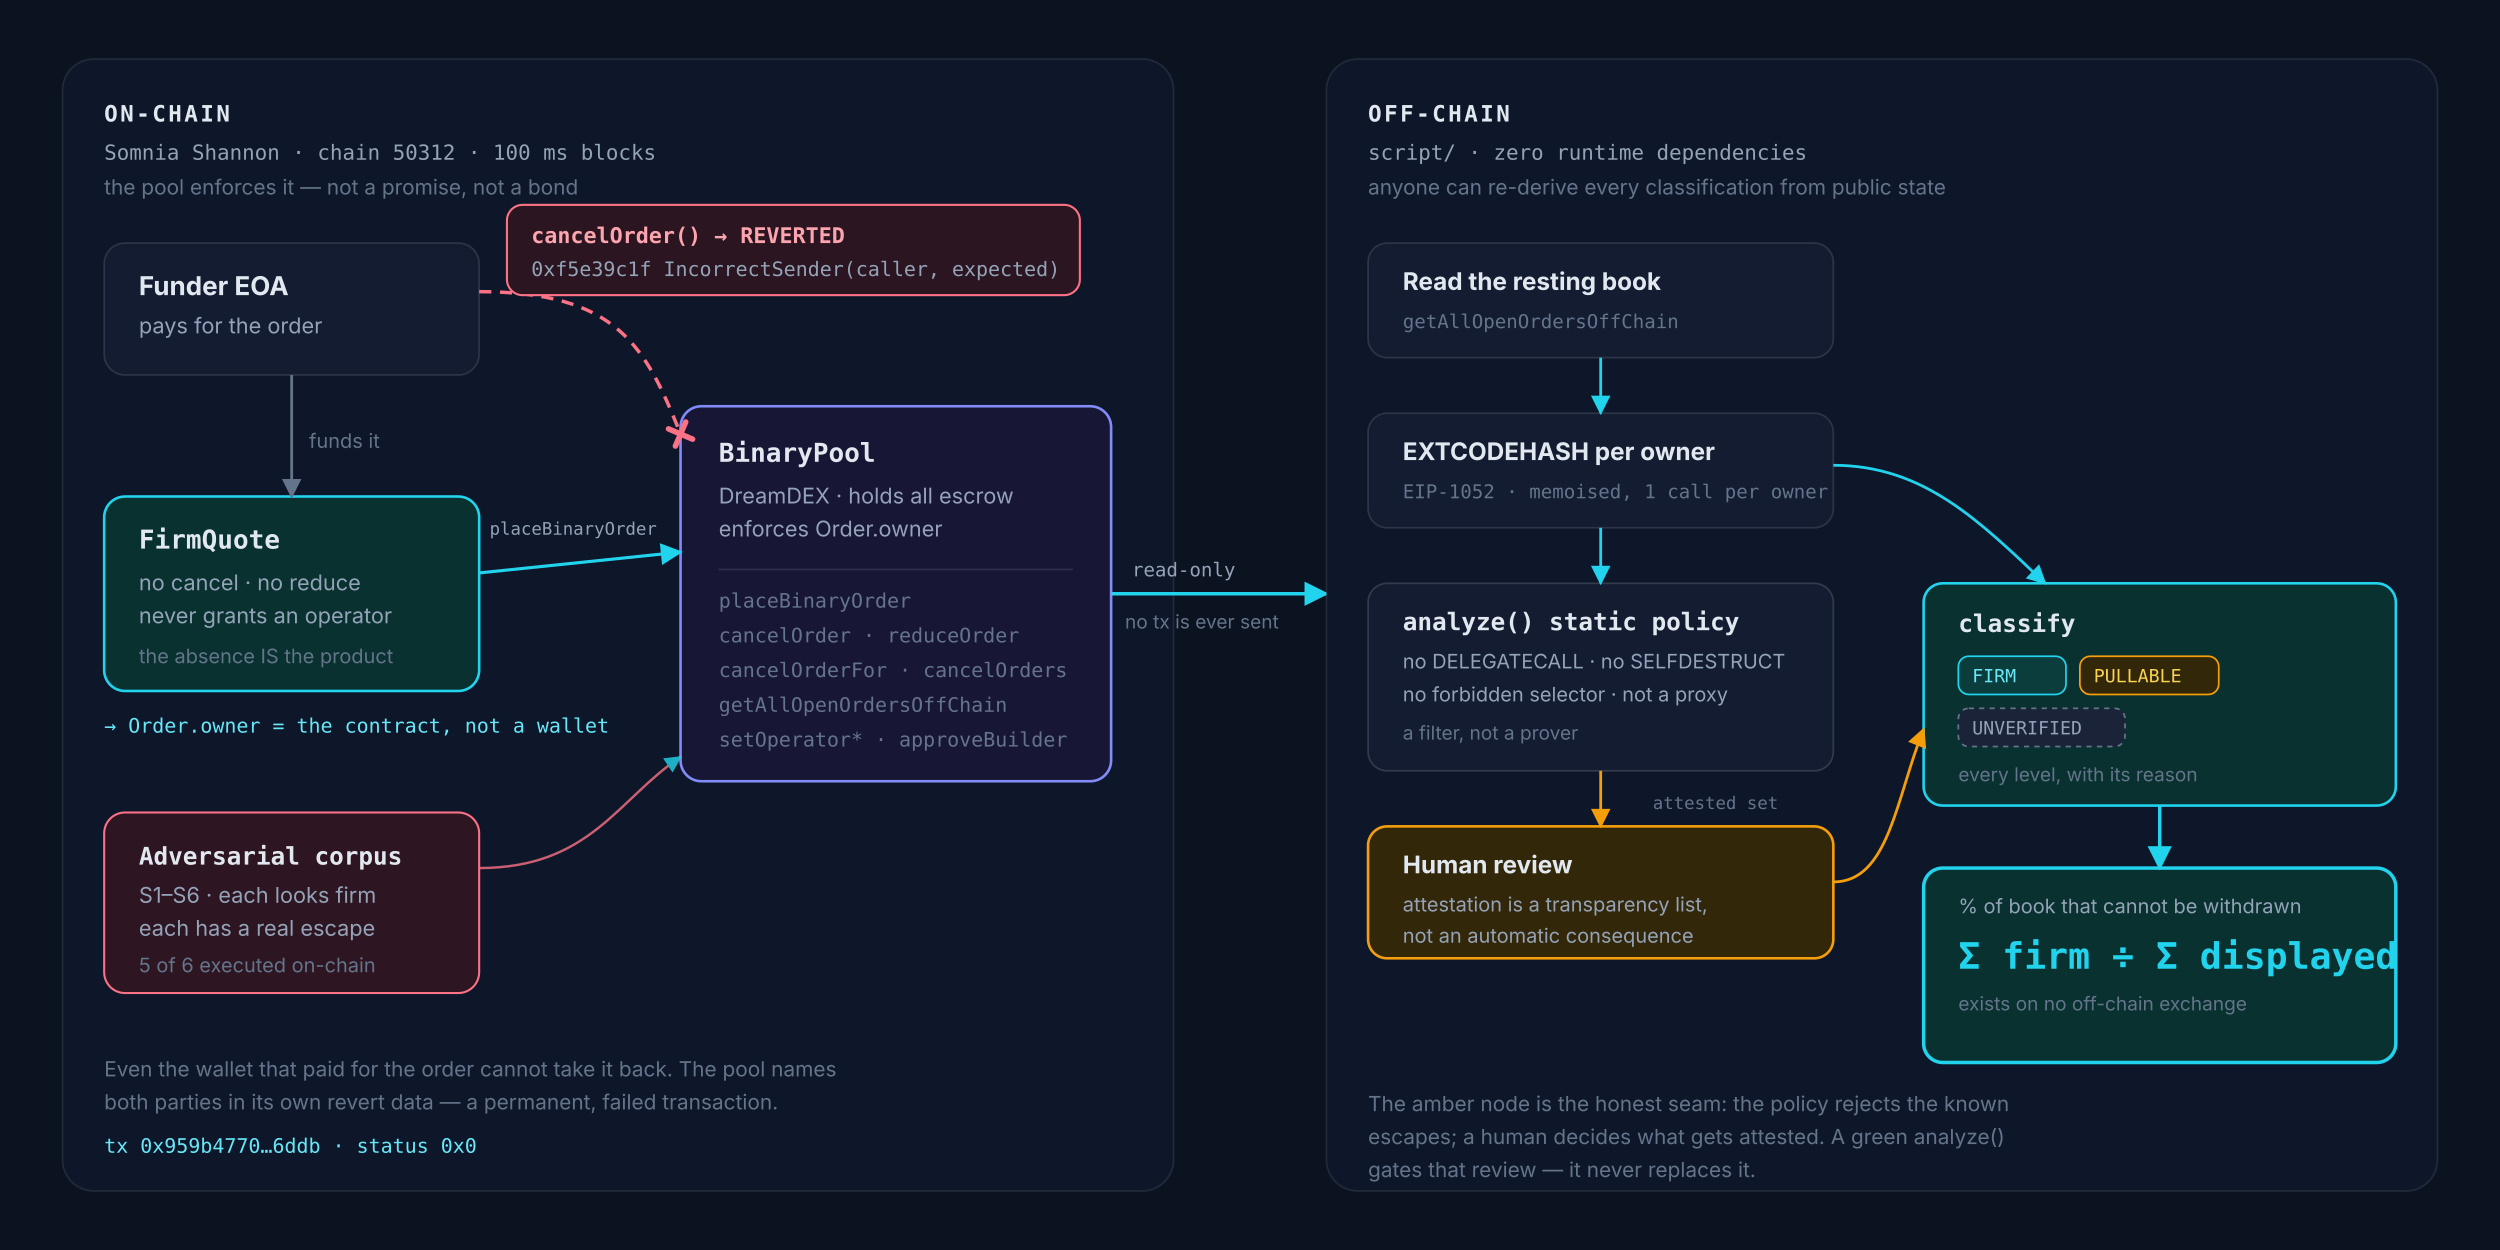
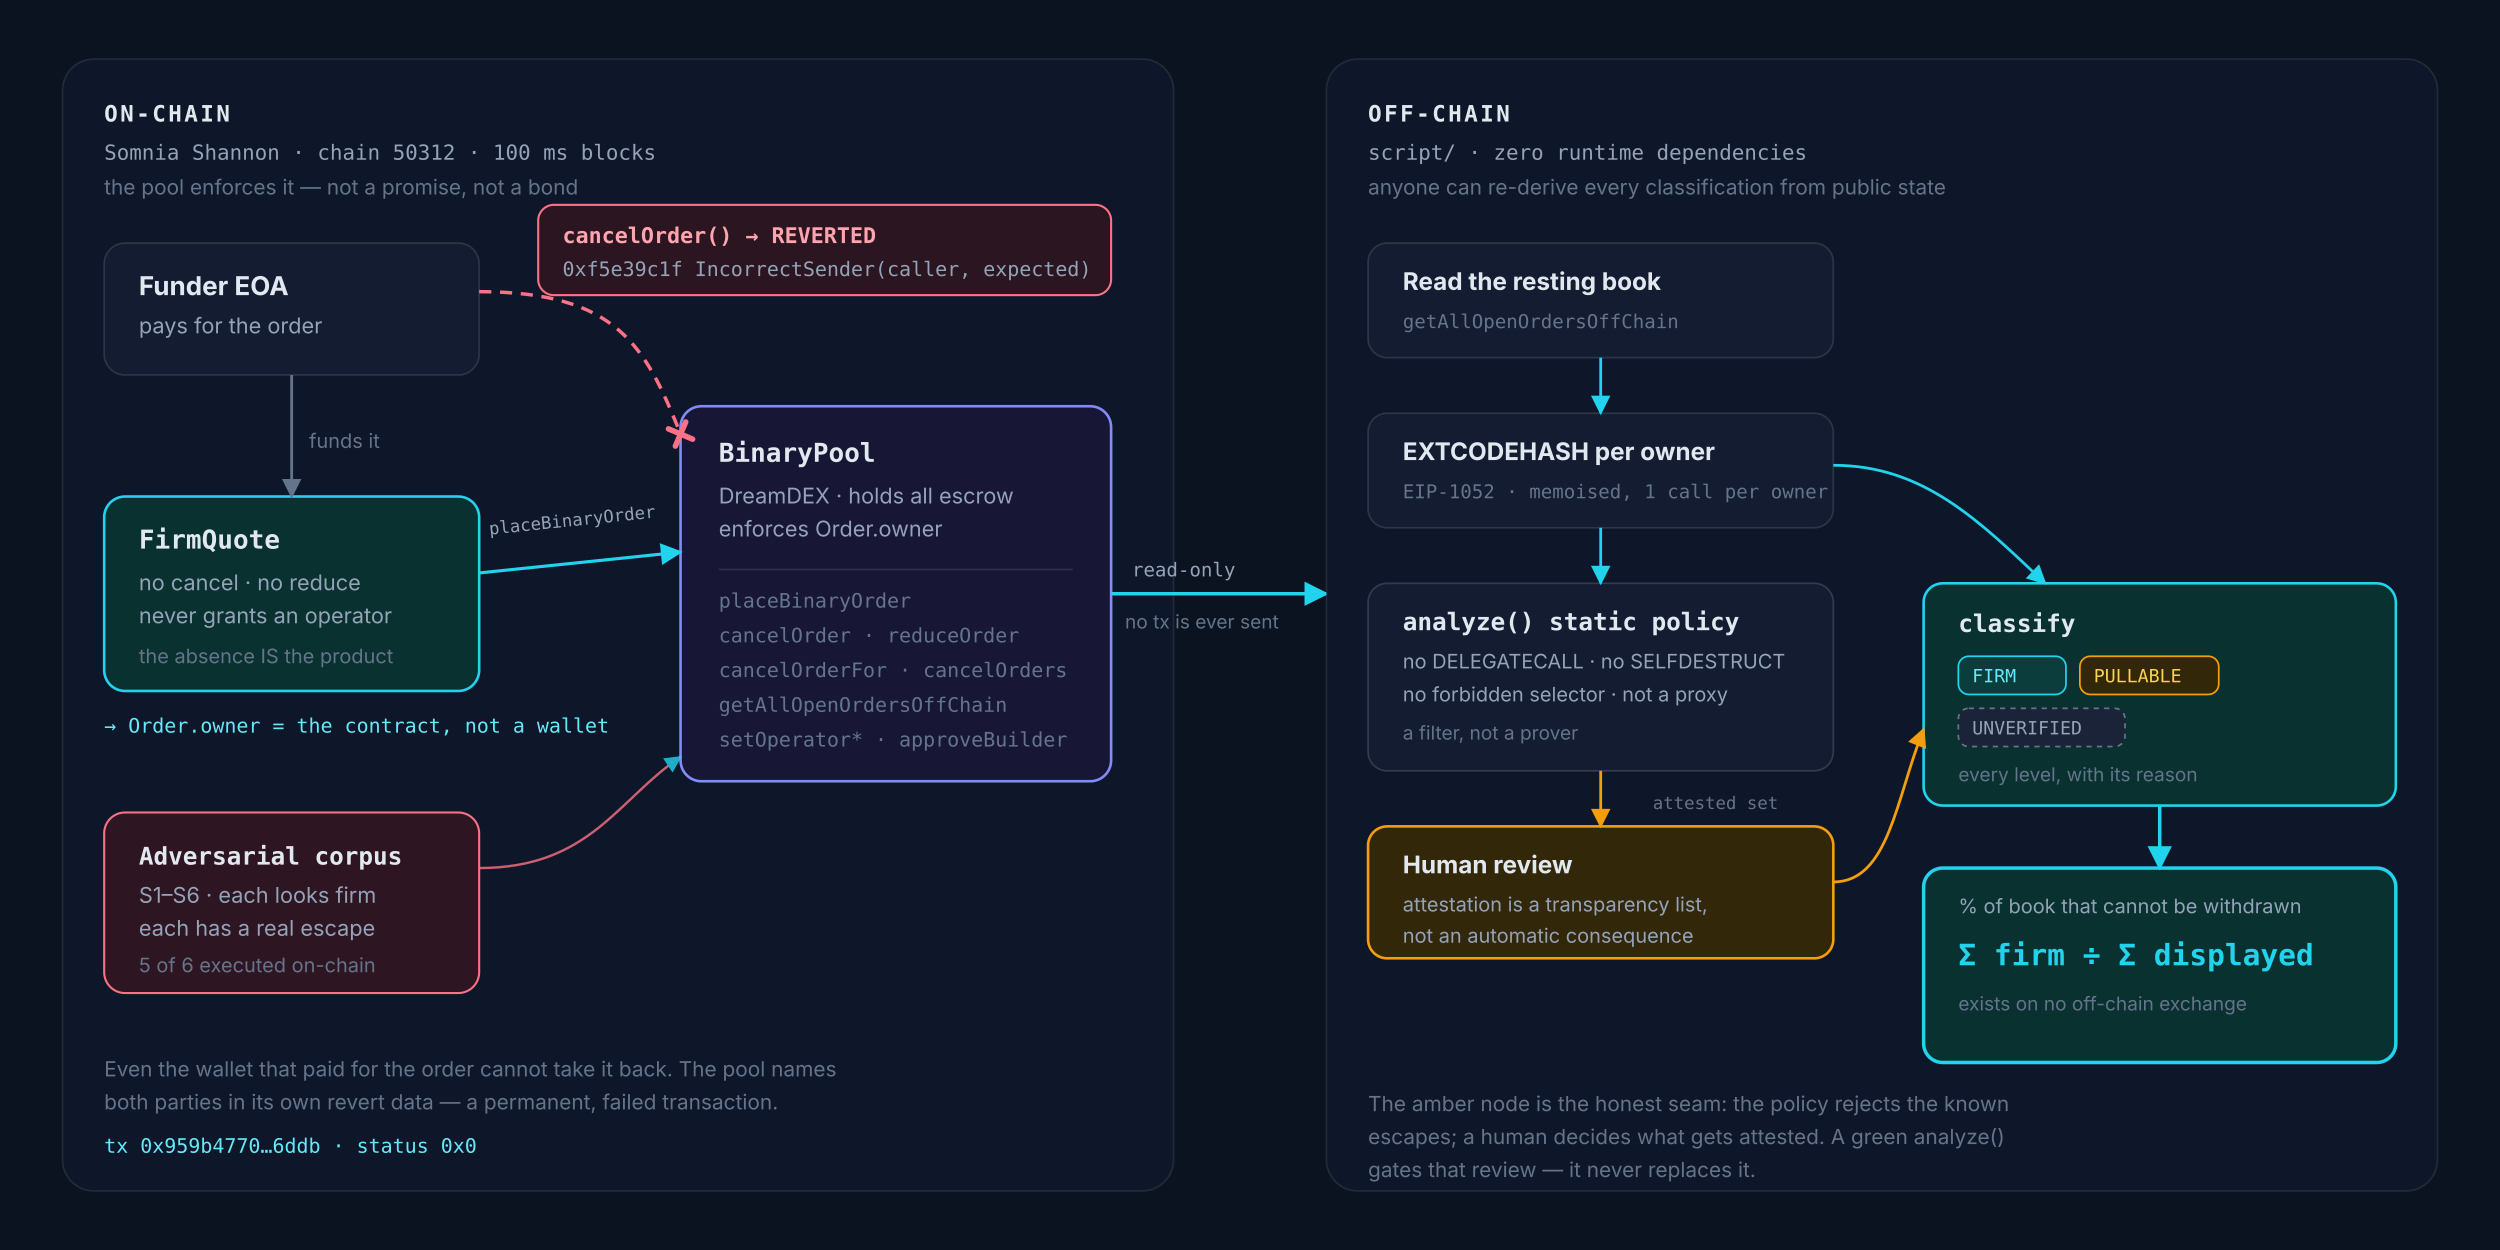
<svg xmlns="http://www.w3.org/2000/svg" width="1440" height="720" viewBox="0 0 1440 720" role="img" aria-label="rampart architecture — on-chain, the pool refuses the funder's cancel because Order.owner is a contract with no cancel path; off-chain, a read-only engine reads the book, hashes each owner's code, applies a static policy gated by human review, and computes the percent of book that cannot be withdrawn">
  <defs>
    <style>
      .t   { font-family: ui-sans-serif, -apple-system, "Segoe UI", Inter, system-ui, sans-serif; }
      .m   { font-family: ui-monospace, "SF Mono", "JetBrains Mono", Menlo, Consolas, monospace; }
      .h   { fill:#E2E8F0; font-weight:700; }
      .sub { fill:#94A3B8; }
      .dim { fill:#64748B; }
    </style>
    <marker id="a-cy" viewBox="0 0 10 10" refX="9" refY="5" markerWidth="7" markerHeight="7" orient="auto-start-reverse">
      <path d="M0 0 L10 5 L0 10 z" fill="#22D3EE" />
    </marker>
    <marker id="a-sl" viewBox="0 0 10 10" refX="9" refY="5" markerWidth="7" markerHeight="7" orient="auto-start-reverse">
      <path d="M0 0 L10 5 L0 10 z" fill="#64748B" />
    </marker>
    <marker id="a-am" viewBox="0 0 10 10" refX="9" refY="5" markerWidth="7" markerHeight="7" orient="auto-start-reverse">
      <path d="M0 0 L10 5 L0 10 z" fill="#F59E0B" />
    </marker>
    <marker id="a-rd" viewBox="0 0 12 12" refX="6" refY="6" markerWidth="8" markerHeight="8" orient="auto">
      <path d="M2 2 L10 10 M10 2 L2 10" stroke="#FB7185" stroke-width="2.4" stroke-linecap="round" fill="none" />
    </marker>
  </defs>
  <rect width="1440" height="720" fill="#0B1220" />
  <rect x="36" y="34" width="640" height="652" rx="18" fill="#0E1729" stroke="rgba(226,232,240,.10)" />
  <text class="m h" x="60" y="70" font-size="13" letter-spacing="1.4">ON-CHAIN</text>
  <text class="m sub" x="60" y="92" font-size="12">Somnia Shannon · chain 50312 · 100 ms blocks</text>
  <text class="t dim" x="60" y="112" font-size="12">the pool enforces it — not a promise, not a bond</text>
  <rect x="60" y="140" width="216" height="76" rx="12" fill="#131c31" stroke="rgba(226,232,240,.13)" />
  <text class="t h" x="80" y="170" font-size="15">Funder EOA</text>
  <text class="t sub" x="80" y="192" font-size="12.5">pays for the order</text>
  <rect x="60" y="286" width="216" height="112" rx="12" fill="#08312F" stroke="#22D3EE" stroke-width="1.5" />
  <text class="m h" x="80" y="316" font-size="15" fill="#67E8F9">FirmQuote</text>
  <text class="t sub" x="80" y="340" font-size="12.5">no cancel · no reduce</text>
  <text class="t sub" x="80" y="359" font-size="12.5">never grants an operator</text>
  <text class="t dim" x="80" y="382" font-size="11.5">the absence IS the product</text>
  <text class="m" x="60" y="422" font-size="11.5" fill="#67E8F9">→ Order.owner = the contract, not a wallet</text>
  <rect x="60" y="468" width="216" height="104" rx="12" fill="#2E1522" stroke="#FB7185" stroke-width="1.2" />
  <text class="m h" x="80" y="498" font-size="14" fill="#FDA4AF">Adversarial corpus</text>
  <text class="t sub" x="80" y="520" font-size="12.5">S1–S6 · each looks firm</text>
  <text class="t sub" x="80" y="539" font-size="12.5">each has a real escape</text>
  <text class="t dim" x="80" y="560" font-size="11.5">5 of 6 executed on-chain</text>
  <rect x="392" y="234" width="248" height="216" rx="12" fill="#171634" stroke="#818CF8" stroke-width="1.5" />
  <text class="m h" x="414" y="266" font-size="15" fill="#A5B4FC">BinaryPool</text>
  <text class="t sub" x="414" y="290" font-size="12.5">DreamDEX · holds all escrow</text>
  <text class="t sub" x="414" y="309" font-size="12.5">enforces Order.owner</text>
  <line x1="414" y1="328" x2="618" y2="328" stroke="rgba(226,232,240,.12)" />
  <text class="m dim" x="414" y="350" font-size="11.5">placeBinaryOrder</text>
  <text class="m dim" x="414" y="370" font-size="11.5">cancelOrder · reduceOrder</text>
  <text class="m dim" x="414" y="390" font-size="11.5">cancelOrderFor · cancelOrders</text>
  <text class="m dim" x="414" y="410" font-size="11.5">getAllOpenOrdersOffChain</text>
  <text class="m dim" x="414" y="430" font-size="11.5">setOperator* · approveBuilder</text>
  <path d="M168 216 L168 286" stroke="#64748B" stroke-width="1.6" fill="none" marker-end="url(#a-sl)" />
  <text class="t dim" x="178" y="258" font-size="11.5">funds it</text>
  <path d="M276 330 L392 318" stroke="#22D3EE" stroke-width="1.8" fill="none" marker-end="url(#a-cy)" />
-   <text class="m sub" x="282" y="308" font-size="10">placeBinaryOrder</text>
+   <text class="m sub" x="282" y="308" font-size="10" transform="rotate(-5.91 282 308)">placeBinaryOrder</text>
  <path d="M276 500 C 340 500, 356 460, 392 436" stroke="#FB7185" stroke-width="1.4" fill="none" opacity=".8" marker-end="url(#a-cy)" />
  <path d="M276 168 C 356 168, 372 200, 392 250" stroke="#FB7185" stroke-width="2" fill="none" stroke-dasharray="7 5" marker-end="url(#a-rd)" />
-   <rect x="292" y="118" width="330" height="52" rx="9" fill="#2A1520" stroke="#FB7185" stroke-width="1.2" />
-   <text class="m" x="306" y="140" font-size="12.5" fill="#FDA4AF" font-weight="700">cancelOrder() → REVERTED</text>
-   <text class="m" x="306" y="159" font-size="11.5" fill="#94A3B8">0xf5e39c1f IncorrectSender(caller, expected)</text>
+   <rect x="310" y="118" width="330" height="52" rx="9" fill="#2A1520" stroke="#FB7185" stroke-width="1.2" />
+   <text class="m" x="324" y="140" font-size="12.5" fill="#FDA4AF" font-weight="700">cancelOrder() → REVERTED</text>
+   <text class="m" x="324" y="159" font-size="11.5" fill="#94A3B8">0xf5e39c1f IncorrectSender(caller, expected)</text>
  <text class="t dim" x="60" y="620" font-size="12">Even the wallet that paid for the order cannot take it back. The pool names</text>
  <text class="t dim" x="60" y="639" font-size="12">both parties in its own revert data — a permanent, failed transaction.</text>
  <text class="m" x="60" y="664" font-size="11.5" fill="#67E8F9">tx 0x959b4770…6ddb · status 0x0</text>
  <path d="M640 342 L764 342" stroke="#22D3EE" stroke-width="2" fill="none" marker-end="url(#a-cy)" />
  <text class="m sub" x="652" y="332" font-size="11">read-only</text>
  <text class="t dim" x="648" y="362" font-size="11">no tx is ever sent</text>
  <rect x="764" y="34" width="640" height="652" rx="18" fill="#0E1729" stroke="rgba(226,232,240,.10)" />
  <text class="m h" x="788" y="70" font-size="13" letter-spacing="1.4">OFF-CHAIN</text>
  <text class="m sub" x="788" y="92" font-size="12">script/ · zero runtime dependencies</text>
  <text class="t dim" x="788" y="112" font-size="12">anyone can re-derive every classification from public state</text>
  <rect x="788" y="140" width="268" height="66" rx="11" fill="#131c31" stroke="rgba(226,232,240,.13)" />
  <text class="t h" x="808" y="167" font-size="14">Read the resting book</text>
  <text class="m dim" x="808" y="189" font-size="11">getAllOpenOrdersOffChain</text>
  <rect x="788" y="238" width="268" height="66" rx="11" fill="#131c31" stroke="rgba(226,232,240,.13)" />
  <text class="t h" x="808" y="265" font-size="14">EXTCODEHASH per owner</text>
  <text class="m dim" x="808" y="287" font-size="11">EIP-1052 · memoised, 1 call per owner</text>
  <rect x="788" y="336" width="268" height="108" rx="11" fill="#131c31" stroke="rgba(226,232,240,.16)" />
  <text class="m h" x="808" y="363" font-size="14">analyze() static policy</text>
  <text class="t sub" x="808" y="385" font-size="11.5">no DELEGATECALL · no SELFDESTRUCT</text>
  <text class="t sub" x="808" y="404" font-size="11.5">no forbidden selector · not a proxy</text>
  <text class="t dim" x="808" y="426" font-size="11">a filter, not a prover</text>
  <rect x="788" y="476" width="268" height="76" rx="11" fill="#33270A" stroke="#F59E0B" stroke-width="1.5" />
  <text class="t h" x="808" y="503" font-size="14" fill="#FCD34D">Human review</text>
  <text class="t sub" x="808" y="525" font-size="11.5">attestation is a transparency list,</text>
  <text class="t sub" x="808" y="543" font-size="11.5">not an automatic consequence</text>
  <rect x="1108" y="336" width="272" height="128" rx="11" fill="#08312F" stroke="#22D3EE" stroke-width="1.5" />
  <text class="m h" x="1128" y="364" font-size="14" fill="#67E8F9">classify</text>
  <rect x="1128" y="378" width="62" height="22" rx="6" fill="#0b3d3d" stroke="#22D3EE" />
  <text class="m" x="1136" y="393" font-size="10.5" fill="#67E8F9">FIRM</text>
  <rect x="1198" y="378" width="80" height="22" rx="6" fill="#33270A" stroke="#F59E0B" />
  <text class="m" x="1206" y="393" font-size="10.5" fill="#FCD34D">PULLABLE</text>
  <rect x="1128" y="408" width="96" height="22" rx="6" fill="#1a2338" stroke="#64748B" stroke-dasharray="3 3" />
  <text class="m" x="1136" y="423" font-size="10.5" fill="#94A3B8">UNVERIFIED</text>
  <text class="t dim" x="1128" y="450" font-size="11">every level, with its reason</text>
  <rect x="1108" y="500" width="272" height="112" rx="11" fill="#08312F" stroke="#22D3EE" stroke-width="2" />
  <text class="t sub" x="1128" y="526" font-size="11.5">% of book that cannot be withdrawn</text>
-   <text class="m" x="1128" y="558" font-size="21" fill="#22D3EE" font-weight="700">Σ firm ÷ Σ displayed</text>
+   <text class="m" x="1128" y="556" font-size="17" fill="#22D3EE" font-weight="700">Σ firm ÷ Σ displayed</text>
  <text class="t dim" x="1128" y="582" font-size="11">exists on no off-chain exchange</text>
  <path d="M922 206 L922 238" stroke="#22D3EE" stroke-width="1.6" fill="none" marker-end="url(#a-cy)" />
  <path d="M922 304 L922 336" stroke="#22D3EE" stroke-width="1.6" fill="none" marker-end="url(#a-cy)" />
  <path d="M922 444 L922 476" stroke="#F59E0B" stroke-width="1.6" fill="none" marker-end="url(#a-am)" />
  <path d="M1056 508 C 1088 508, 1092 460, 1108 420" stroke="#F59E0B" stroke-width="1.6" fill="none" marker-end="url(#a-am)" />
  <text class="m dim" x="952" y="466" font-size="10">attested set</text>
  <path d="M1056 268 C 1108 268, 1140 300, 1178 336" stroke="#22D3EE" stroke-width="1.6" fill="none" marker-end="url(#a-cy)" />
  <path d="M1244 464 L1244 500" stroke="#22D3EE" stroke-width="2" fill="none" marker-end="url(#a-cy)" />
  <text class="t dim" x="788" y="640" font-size="12">The amber node is the honest seam: the policy rejects the known</text>
  <text class="t dim" x="788" y="659" font-size="12">escapes; a human decides what gets attested. A green analyze()</text>
  <text class="t dim" x="788" y="678" font-size="12">gates that review — it never replaces it.</text>
</svg>
